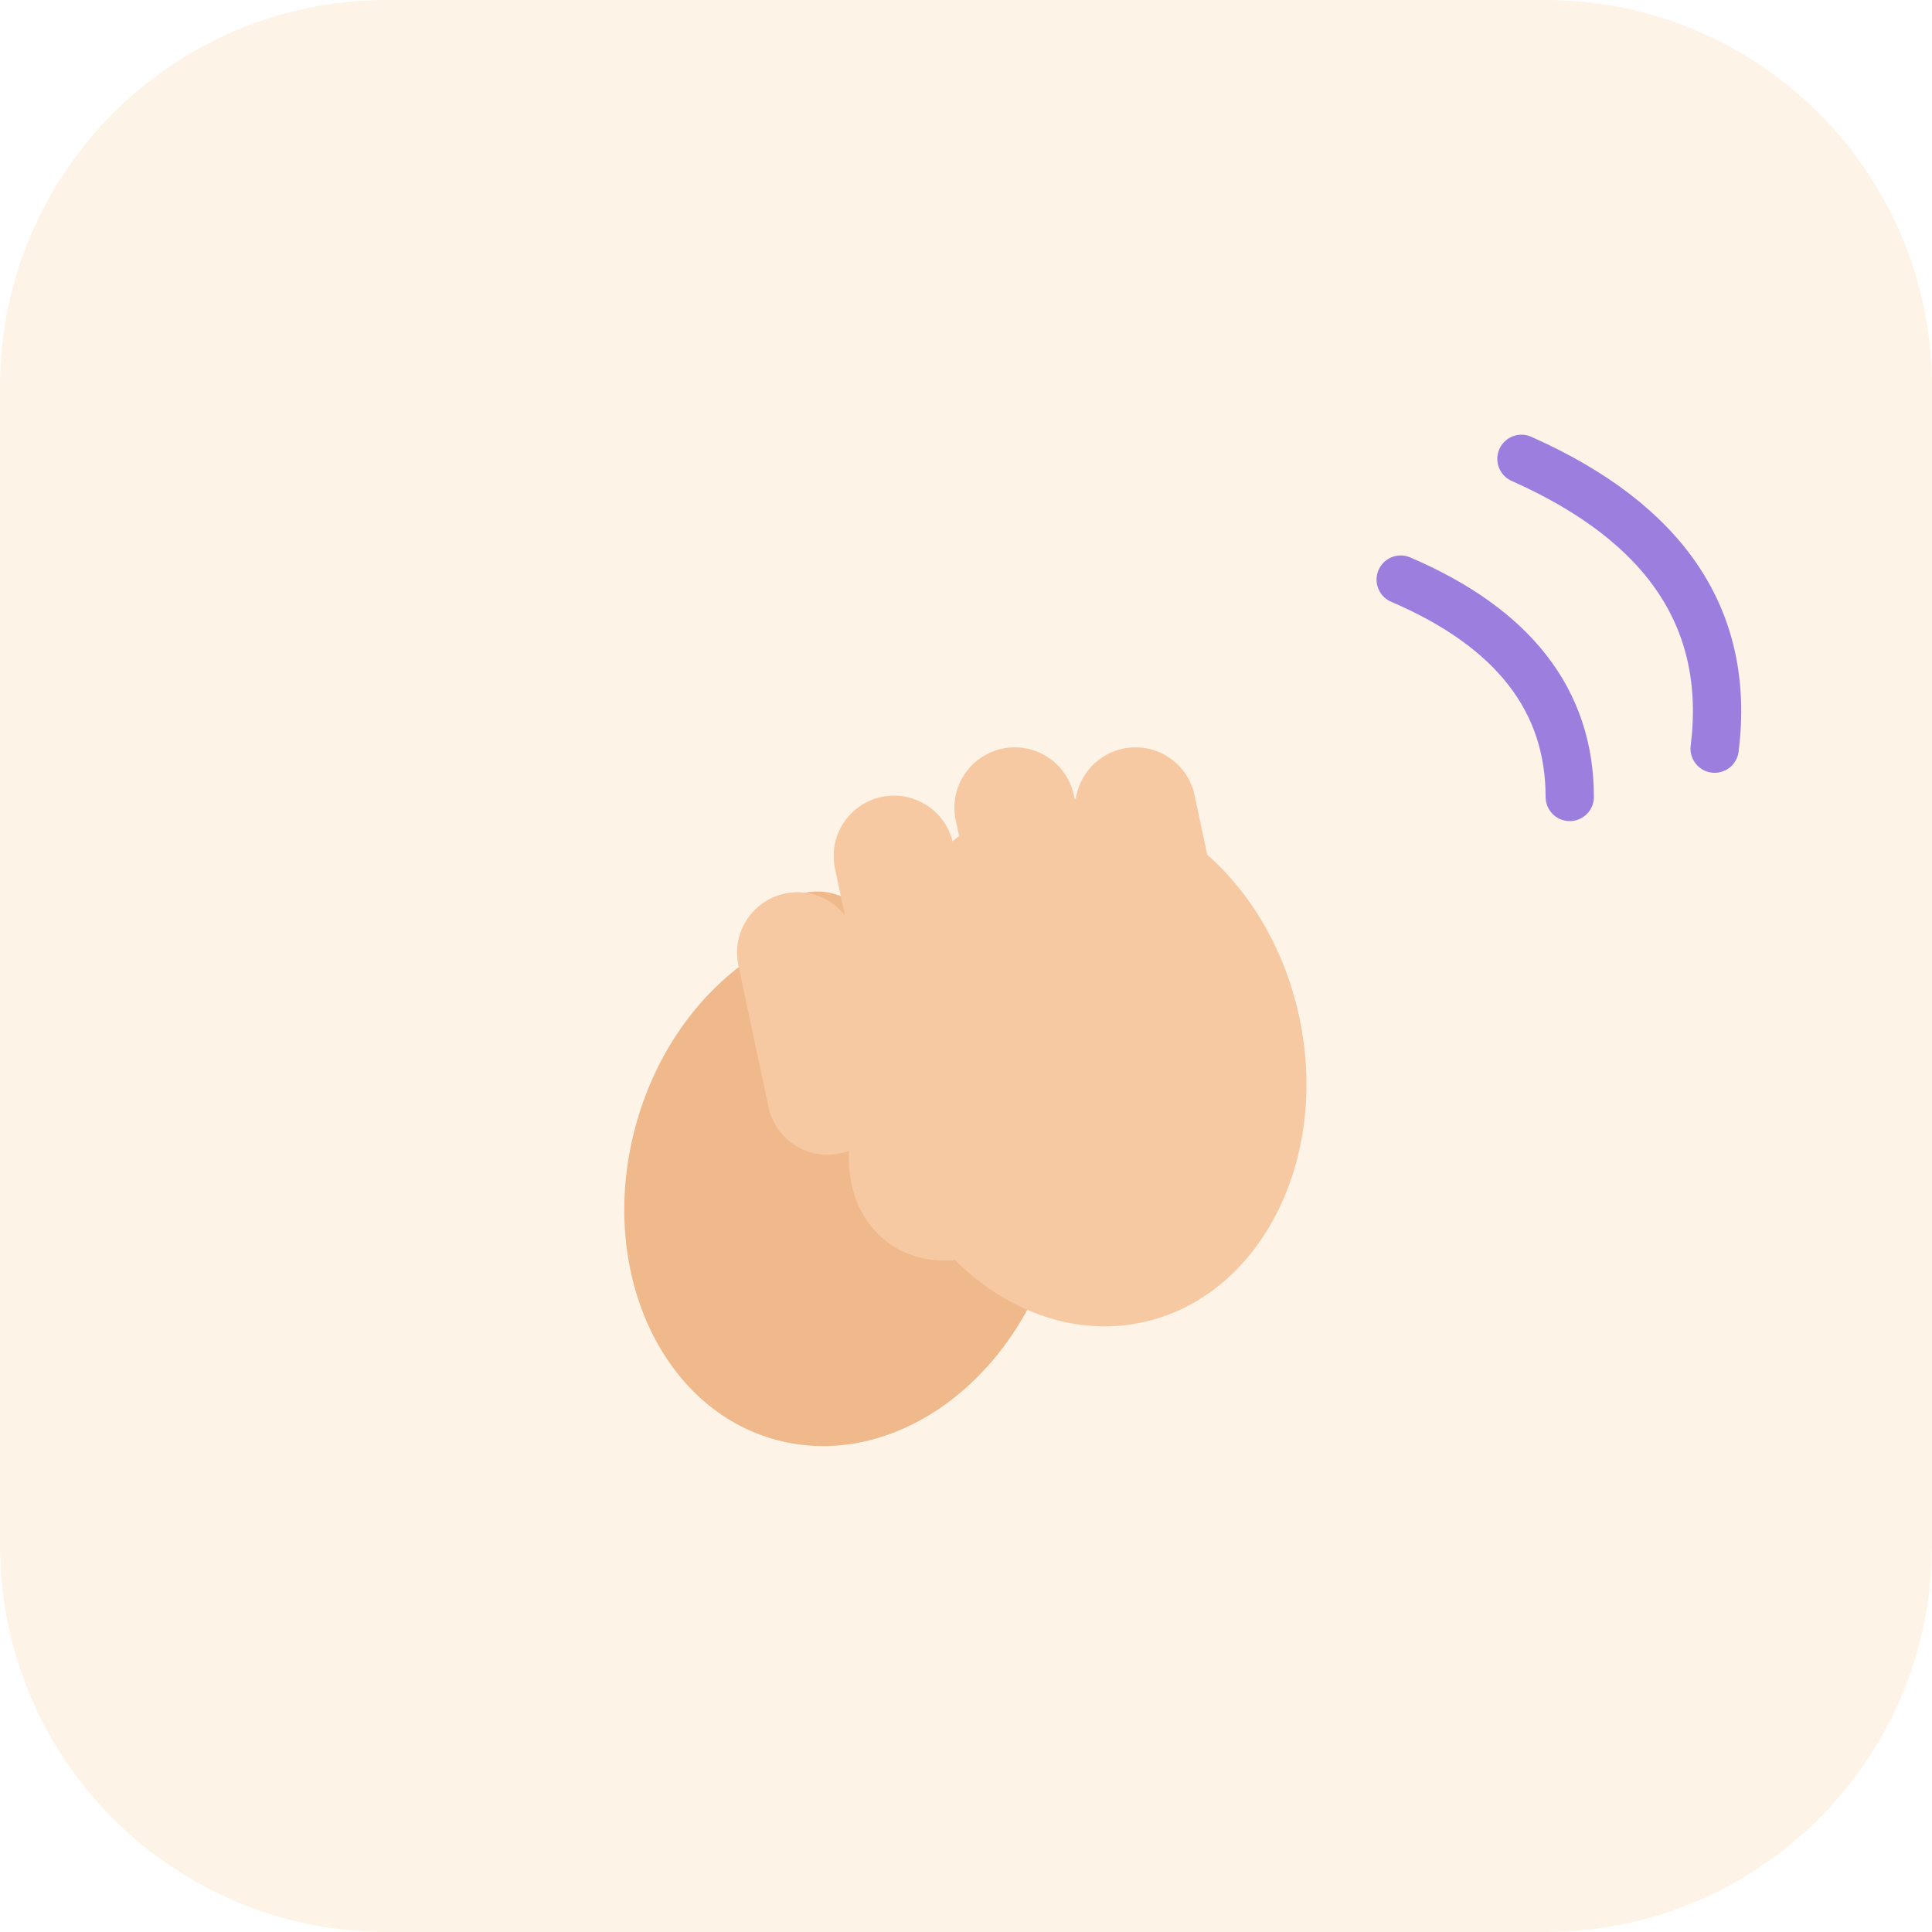
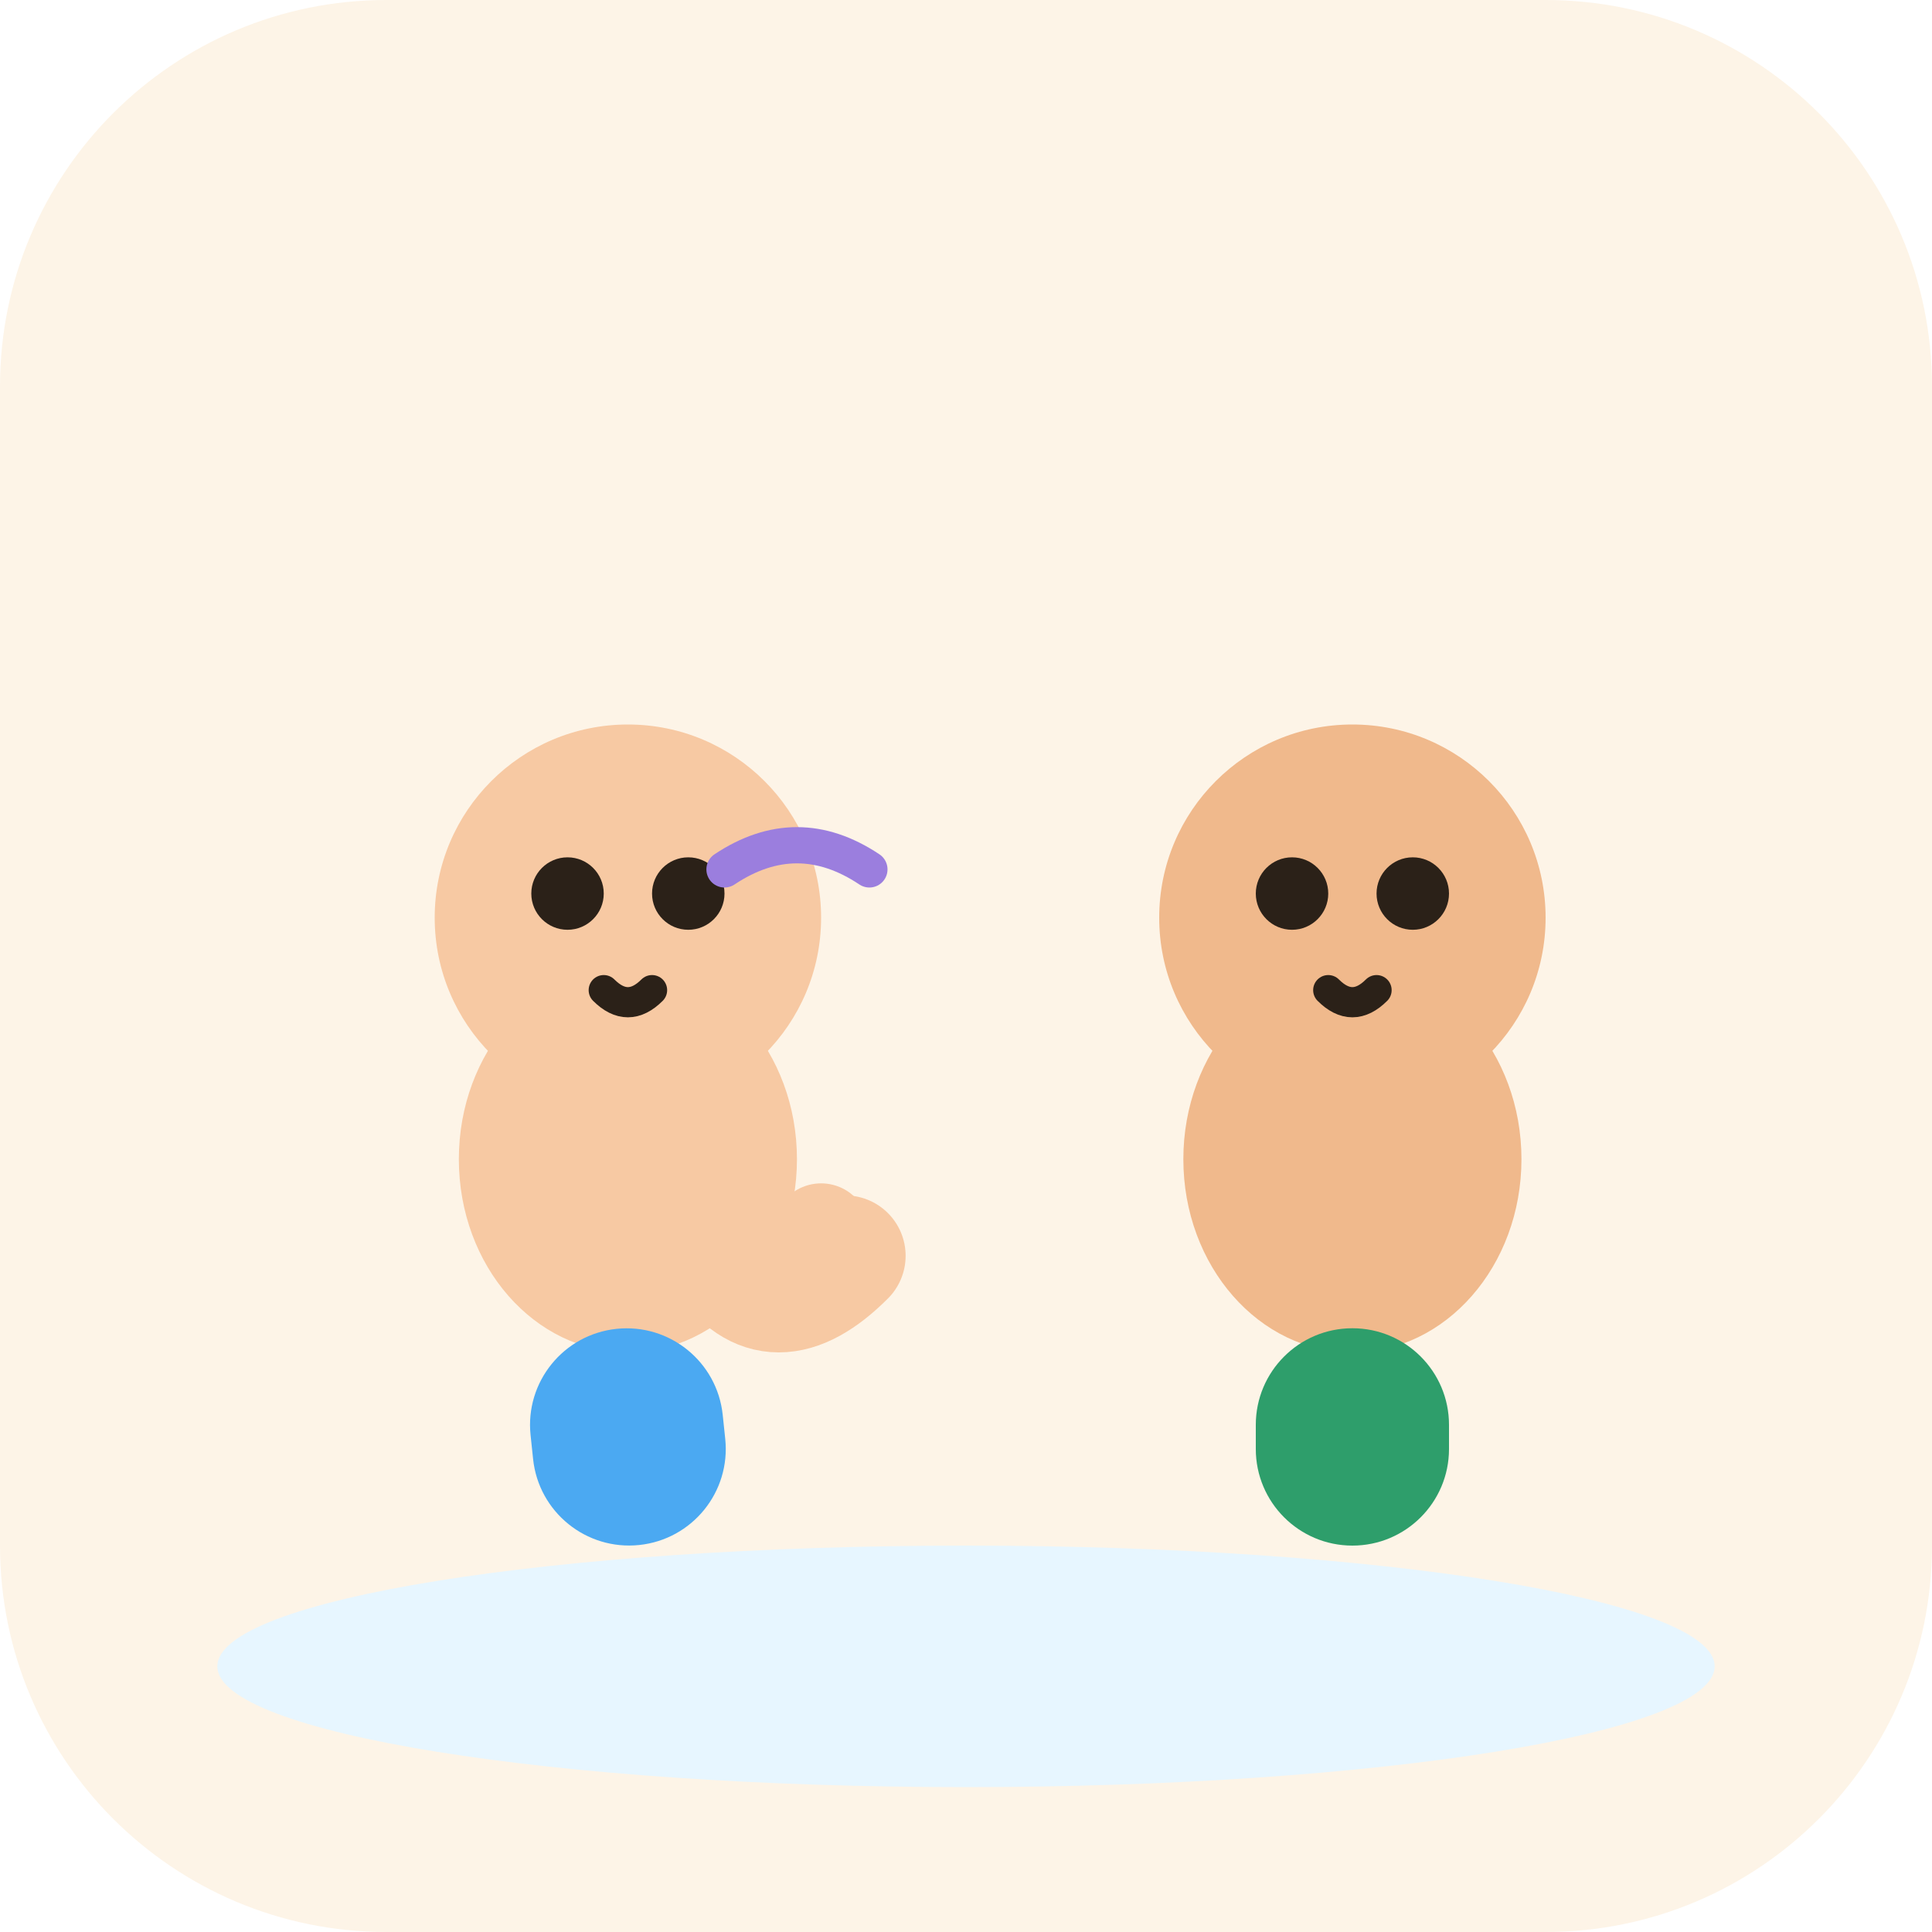
- <svg xmlns="http://www.w3.org/2000/svg" viewBox="0 0 160 160" role="img" aria-label="Manos juntas pidiendo por favor">
+ <svg xmlns="http://www.w3.org/2000/svg" viewBox="0 0 160 160" role="img" aria-label="Uno pide algo al otro con las manos juntas">
  <rect width="160" height="160" rx="32" fill="#fdf4e7" />
-   <ellipse cx="70" cy="98" rx="18" ry="22" fill="#f0b98c" transform="rotate(15 70 98)" />
-   <rect x="64" y="74" width="10" height="28" rx="5" fill="#f0b98c" transform="rotate(15 69 74)" />
-   <rect x="74" y="72" width="10" height="30" rx="5" fill="#f0b98c" transform="rotate(15 79 72)" />
-   <rect x="84" y="74" width="10" height="28" rx="5" fill="#f0b98c" transform="rotate(15 89 74)" />
-   <rect x="92" y="80" width="10" height="22" rx="5" fill="#f0b98c" transform="rotate(15 97 80)" />
-   <ellipse cx="90" cy="88" rx="18" ry="22" fill="#f7c9a3" transform="rotate(-12 90 88)" />
-   <rect x="88" y="62" width="10" height="30" rx="5" fill="#f7c9a3" transform="rotate(-12 93 62)" />
-   <rect x="78" y="62" width="10" height="30" rx="5" fill="#f7c9a3" transform="rotate(-12 83 62)" />
-   <rect x="68" y="66" width="10" height="28" rx="5" fill="#f7c9a3" transform="rotate(-12 73 66)" />
-   <rect x="60" y="74" width="10" height="22" rx="5" fill="#f7c9a3" transform="rotate(-12 65 74)" />
-   <ellipse cx="80" cy="94" rx="9" ry="11" fill="#f7c9a3" transform="rotate(35 80 94)" />
-   <path d="M116 48q14 6 14 18" stroke="#9b7ede" stroke-width="4" stroke-linecap="round" fill="none" />
-   <path d="M126 38q18 8 16 24" stroke="#9b7ede" stroke-width="4" stroke-linecap="round" fill="none" />
+   <ellipse cx="80" cy="138" rx="62" ry="10" fill="#e7f6ff" />
+   <ellipse cx="112" cy="96" rx="14" ry="16" fill="#f0b98c" />
+   <circle cx="112" cy="76" r="16" fill="#f0b98c" />
+   <circle cx="107" cy="74" r="3" fill="#2b2118" />
+   <circle cx="117" cy="74" r="3" fill="#2b2118" />
+   <path d="M110 82q2 2 4 0" stroke="#2b2118" stroke-width="2.5" stroke-linecap="round" fill="none" />
+   <rect x="104" y="110" width="16" height="18" rx="8" fill="#2e9e6b" />
+   <ellipse cx="52" cy="96" rx="14" ry="16" fill="#f7c9a3" />
+   <circle cx="52" cy="76" r="16" fill="#f7c9a3" />
+   <circle cx="47" cy="74" r="3" fill="#2b2118" />
+   <circle cx="57" cy="74" r="3" fill="#2b2118" />
+   <path d="M50 82q2 2 4 0" stroke="#2b2118" stroke-width="2.5" stroke-linecap="round" fill="none" />
+   <rect x="44" y="110" width="16" height="18" rx="8" fill="#4ba9f2" transform="rotate(-6 52 119)" />
+   <path d="M60 104q4 6 10 0" stroke="#f7c9a3" stroke-width="10" stroke-linecap="round" fill="none" />
+   <path d="M62 102q3 4 6 0" stroke="#f7c9a3" stroke-width="8" stroke-linecap="round" fill="none" />
+   <path d="M72 72q-6 -4 -12 0" stroke="#9b7ede" stroke-width="3" stroke-linecap="round" fill="none" />
</svg>
